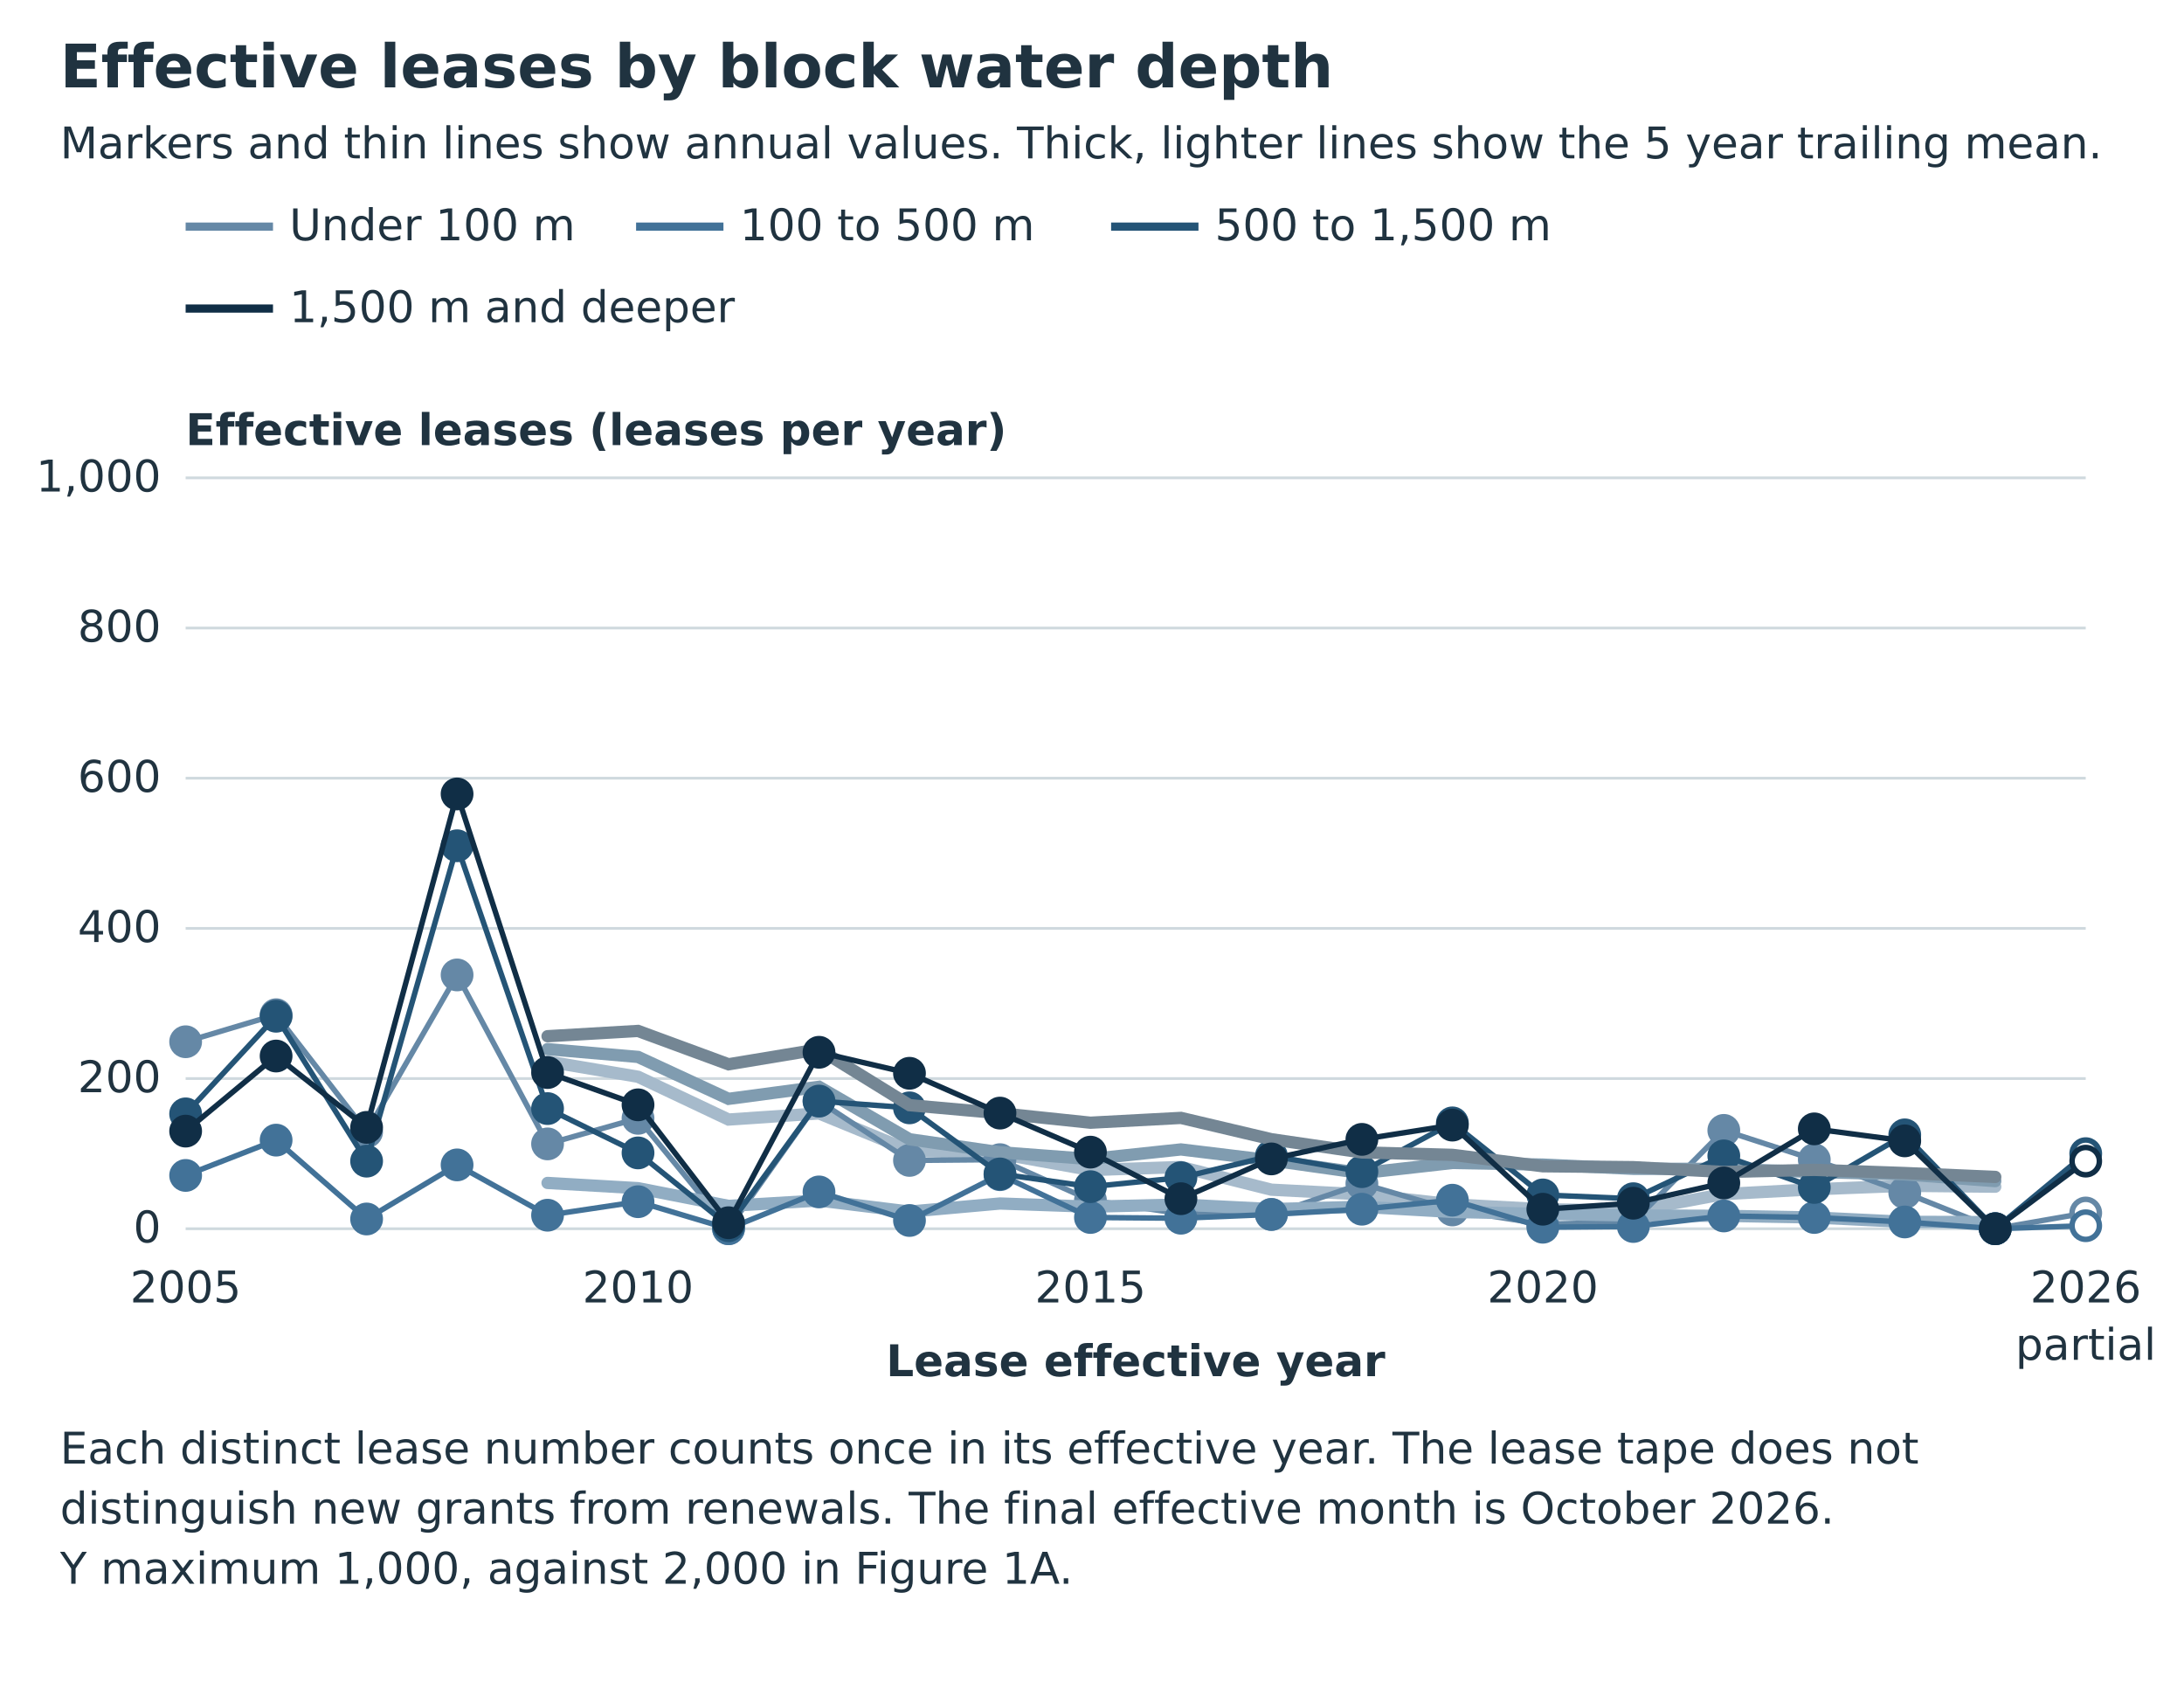
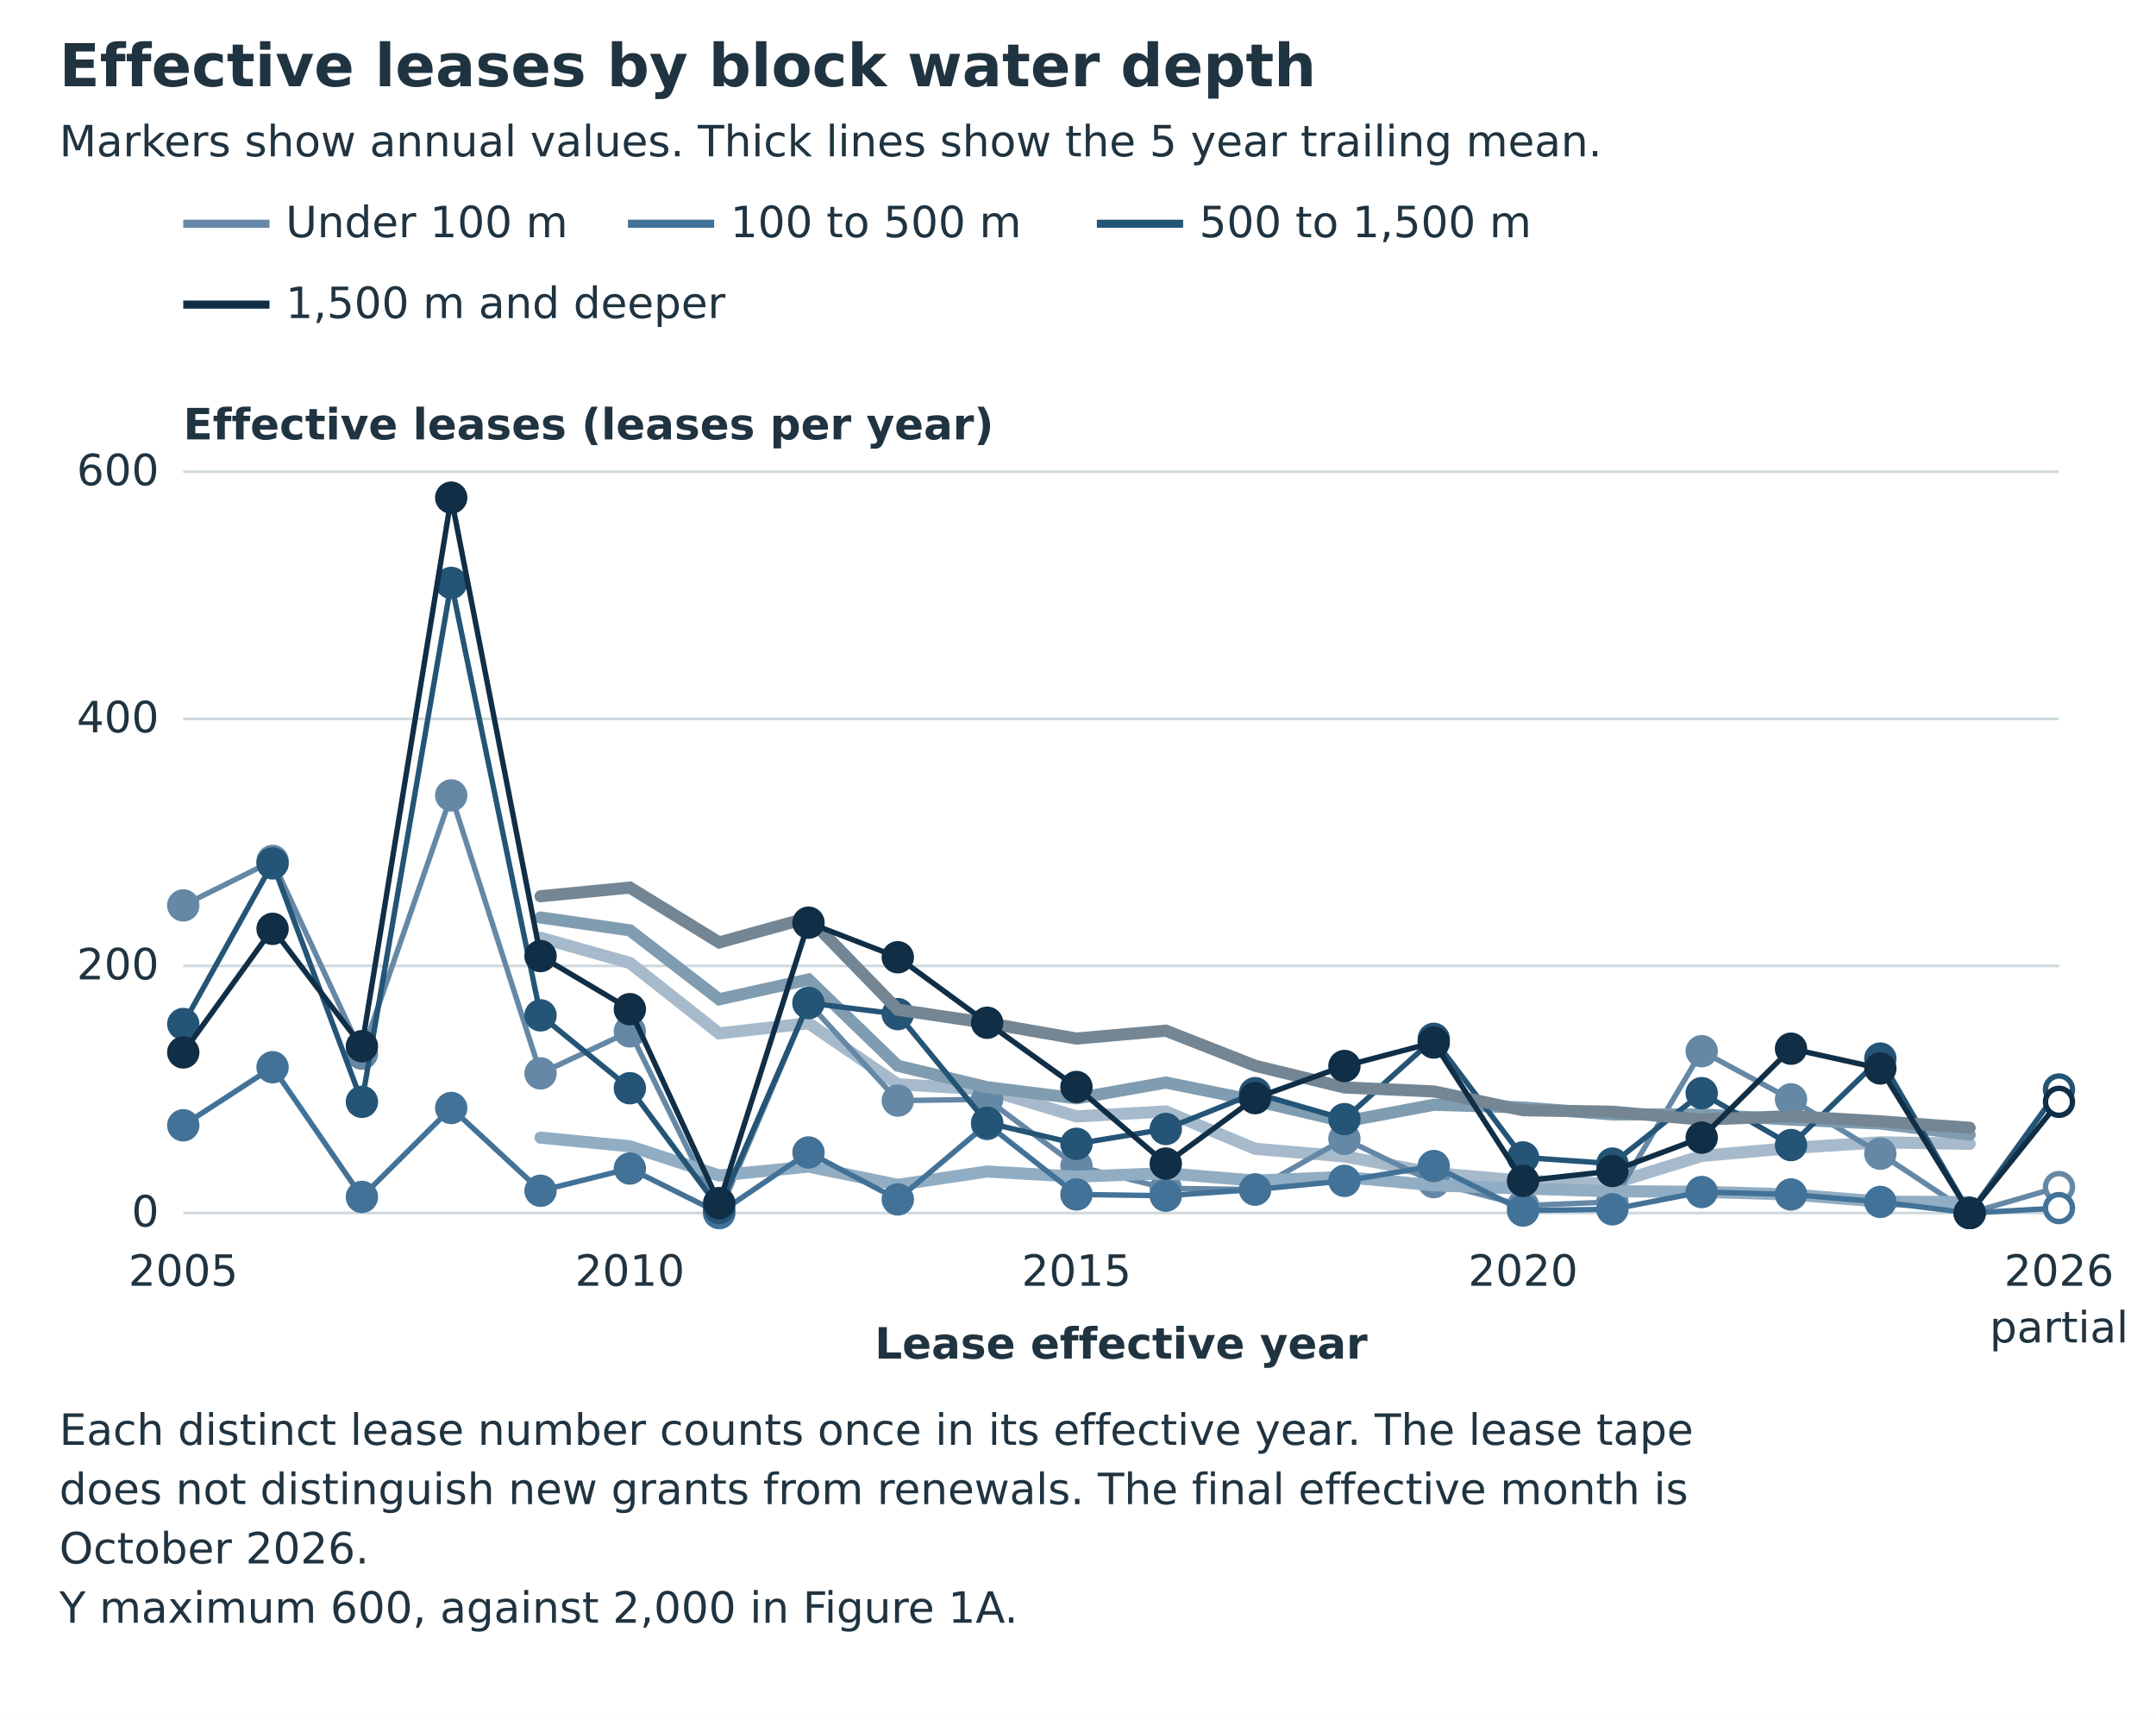
- <svg xmlns="http://www.w3.org/2000/svg" role="img" aria-label="Effective leases by block water depth" font-family="'DejaVu Sans','Segoe UI',Arial,sans-serif" font-size="16" fill="#203340" width="800" height="616" viewBox="0 0 800 616">
-   <rect width="800" height="616" fill="white" />
+ <svg xmlns="http://www.w3.org/2000/svg" role="img" aria-label="Effective leases by block water depth" font-family="'DejaVu Sans','Segoe UI',Arial,sans-serif" font-size="16" fill="#203340" width="800" height="638" viewBox="0 0 800 638">
+   <rect width="800" height="638" fill="white" />
  <text x="22" y="32" font-size="22" font-weight="bold">Effective leases by block water depth</text>
-   <text x="22" y="58">Markers and thin lines show annual values. Thick, lighter lines show the 5 year trailing mean.</text>
+   <text x="22" y="58">Markers show annual values. Thick lines show the 5 year trailing mean.</text>
  <g data-legend="0">
    <rect x="62" y="70" height="27" width="154" fill="white" />
    <line x1="68" y1="83" x2="100" y2="83" stroke="#6588a6" stroke-width="3" />
    <text x="106" y="88">Under 100 m</text>
  </g>
  <g data-legend="1">
    <rect x="227" y="70" height="27" width="163" fill="white" />
    <line x1="233" y1="83" x2="265" y2="83" stroke="#427298" stroke-width="3" />
    <text x="271" y="88">100 to 500 m</text>
  </g>
  <g data-legend="2">
    <rect x="401" y="70" height="27" width="181" fill="white" />
    <line x1="407" y1="83" x2="439" y2="83" stroke="#245476" stroke-width="3" />
    <text x="445" y="88">500 to 1,500 m</text>
  </g>
  <g data-legend="3">
    <rect x="62" y="100" height="27" width="217" fill="white" />
    <line x1="68" y1="113" x2="100" y2="113" stroke="#102e46" stroke-width="3" />
    <text x="106" y="118">1,500 m and deeper</text>
  </g>
  <text x="68" y="163" font-weight="bold">Effective leases (leases per year)</text>
  <line x1="68" x2="764" y1="450.0" y2="450.0" stroke="#cfd9de" />
  <text x="59" y="455.0" text-anchor="end">0</text>
-   <line x1="68" x2="764" y1="395.0" y2="395.0" stroke="#cfd9de" />
-   <text x="59" y="400.0" text-anchor="end">200</text>
-   <line x1="68" x2="764" y1="340.0" y2="340.0" stroke="#cfd9de" />
-   <text x="59" y="345.0" text-anchor="end">400</text>
-   <line x1="68" x2="764" y1="285.0" y2="285.0" stroke="#cfd9de" />
-   <text x="59" y="290.0" text-anchor="end">600</text>
-   <line x1="68" x2="764" y1="230.0" y2="230.0" stroke="#cfd9de" />
-   <text x="59" y="235.0" text-anchor="end">800</text>
+   <line x1="68" x2="764" y1="358.33" y2="358.33" stroke="#cfd9de" />
+   <text x="59" y="363.33" text-anchor="end">200</text>
+   <line x1="68" x2="764" y1="266.67" y2="266.67" stroke="#cfd9de" />
+   <text x="59" y="271.67" text-anchor="end">400</text>
  <line x1="68" x2="764" y1="175.0" y2="175.0" stroke="#cfd9de" />
-   <text x="59" y="180.0" text-anchor="end">1,000</text>
+   <text x="59" y="180.0" text-anchor="end">600</text>
  <text x="68.0" y="477" text-anchor="middle">2005</text>
  <text x="233.71" y="477" text-anchor="middle">2010</text>
  <text x="399.43" y="477" text-anchor="middle">2015</text>
  <text x="565.14" y="477" text-anchor="middle">2020</text>
  <text x="764.0" y="477" text-anchor="middle">2026</text>
  <text x="764" y="498" text-anchor="middle">partial</text>
  <text x="416.0" y="504" text-anchor="middle" font-weight="bold">Lease effective year</text>
  <g data-series="0" data-label="Under 100 m">
-     <path d="M200.57,388.73l0,0 L233.71,394.34 L266.86,410.01 L300.00,407.76 L333.14,421.35 L366.29,422.50 L399.43,428.50 L432.57,427.39 L465.71,435.70 L498.86,437.40 L532.00,441.09 L565.14,442.85 L598.29,443.45 L631.43,437.30 L664.57,435.54 L697.71,434.27 L730.86,434.60" fill="none" stroke="#a6bacb" stroke-width="4.5" stroke-linecap="round" class="trend" />
-     <path d="M68.00,381.52l0,0 L101.14,371.62 L134.29,414.52 L167.43,357.05 L200.57,418.93 L233.71,409.57 L266.86,450.00 L300.00,403.25 L333.14,424.98 L366.29,424.70 L399.43,439.55 L432.57,444.50 L465.71,444.77 L498.86,433.50 L532.00,443.12 L565.14,448.35 L598.29,447.52 L631.43,413.98 L664.57,424.70 L697.71,436.80 L730.86,450.00 L764.00,444.23" fill="none" stroke="#6588a6" stroke-width="2" stroke-linecap="round" class="annual" />
-     <circle cx="68.00" cy="381.52" r="5" stroke="#6588a6" stroke-width="2" fill="#6588a6" data-year="2005" />
-     <circle cx="101.14" cy="371.62" r="5" stroke="#6588a6" stroke-width="2" fill="#6588a6" data-year="2006" />
-     <circle cx="134.29" cy="414.52" r="5" stroke="#6588a6" stroke-width="2" fill="#6588a6" data-year="2007" />
-     <circle cx="167.43" cy="357.05" r="5" stroke="#6588a6" stroke-width="2" fill="#6588a6" data-year="2008" />
-     <circle cx="200.57" cy="418.93" r="5" stroke="#6588a6" stroke-width="2" fill="#6588a6" data-year="2009" />
-     <circle cx="233.71" cy="409.57" r="5" stroke="#6588a6" stroke-width="2" fill="#6588a6" data-year="2010" />
+     <path d="M200.57,347.88l0,0 L233.71,357.23 L266.86,383.36 L300.00,379.60 L333.14,402.24 L366.29,404.17 L399.43,414.16 L432.57,412.32 L465.71,426.17 L498.86,429.01 L532.00,435.15 L565.14,438.08 L598.29,439.09 L631.43,428.82 L664.57,425.89 L697.71,423.78 L730.86,424.33" fill="none" stroke="#a6bacb" stroke-width="4.5" stroke-linecap="round" class="trend" />
+     <path d="M68.00,335.88l0,0 L101.14,319.38 L134.29,390.88 L167.43,295.08 L200.57,398.21 L233.71,382.62 L266.86,450.00 L300.00,372.08 L333.14,408.29 L366.29,407.83 L399.43,432.58 L432.57,440.83 L465.71,441.29 L498.86,422.50 L532.00,438.54 L565.14,447.25 L598.29,445.88 L631.43,389.96 L664.57,407.83 L697.71,428.00 L730.86,450.00 L764.00,440.38" fill="none" stroke="#6588a6" stroke-width="2" stroke-linecap="round" class="annual" />
+     <circle cx="68.00" cy="335.88" r="5" stroke="#6588a6" stroke-width="2" fill="#6588a6" data-year="2005" />
+     <circle cx="101.14" cy="319.38" r="5" stroke="#6588a6" stroke-width="2" fill="#6588a6" data-year="2006" />
+     <circle cx="134.29" cy="390.88" r="5" stroke="#6588a6" stroke-width="2" fill="#6588a6" data-year="2007" />
+     <circle cx="167.43" cy="295.08" r="5" stroke="#6588a6" stroke-width="2" fill="#6588a6" data-year="2008" />
+     <circle cx="200.57" cy="398.21" r="5" stroke="#6588a6" stroke-width="2" fill="#6588a6" data-year="2009" />
+     <circle cx="233.71" cy="382.62" r="5" stroke="#6588a6" stroke-width="2" fill="#6588a6" data-year="2010" />
    <circle cx="266.86" cy="450.00" r="5" stroke="#6588a6" stroke-width="2" fill="#6588a6" data-year="2011" />
-     <circle cx="300.00" cy="403.25" r="5" stroke="#6588a6" stroke-width="2" fill="#6588a6" data-year="2012" />
-     <circle cx="333.14" cy="424.98" r="5" stroke="#6588a6" stroke-width="2" fill="#6588a6" data-year="2013" />
-     <circle cx="366.29" cy="424.70" r="5" stroke="#6588a6" stroke-width="2" fill="#6588a6" data-year="2014" />
-     <circle cx="399.43" cy="439.55" r="5" stroke="#6588a6" stroke-width="2" fill="#6588a6" data-year="2015" />
-     <circle cx="432.57" cy="444.50" r="5" stroke="#6588a6" stroke-width="2" fill="#6588a6" data-year="2016" />
-     <circle cx="465.71" cy="444.77" r="5" stroke="#6588a6" stroke-width="2" fill="#6588a6" data-year="2017" />
-     <circle cx="498.86" cy="433.50" r="5" stroke="#6588a6" stroke-width="2" fill="#6588a6" data-year="2018" />
-     <circle cx="532.00" cy="443.12" r="5" stroke="#6588a6" stroke-width="2" fill="#6588a6" data-year="2019" />
-     <circle cx="565.14" cy="448.35" r="5" stroke="#6588a6" stroke-width="2" fill="#6588a6" data-year="2020" />
-     <circle cx="598.29" cy="447.52" r="5" stroke="#6588a6" stroke-width="2" fill="#6588a6" data-year="2021" />
-     <circle cx="631.43" cy="413.98" r="5" stroke="#6588a6" stroke-width="2" fill="#6588a6" data-year="2022" />
-     <circle cx="664.57" cy="424.70" r="5" stroke="#6588a6" stroke-width="2" fill="#6588a6" data-year="2023" />
-     <circle cx="697.71" cy="436.80" r="5" stroke="#6588a6" stroke-width="2" fill="#6588a6" data-year="2024" />
+     <circle cx="300.00" cy="372.08" r="5" stroke="#6588a6" stroke-width="2" fill="#6588a6" data-year="2012" />
+     <circle cx="333.14" cy="408.29" r="5" stroke="#6588a6" stroke-width="2" fill="#6588a6" data-year="2013" />
+     <circle cx="366.29" cy="407.83" r="5" stroke="#6588a6" stroke-width="2" fill="#6588a6" data-year="2014" />
+     <circle cx="399.43" cy="432.58" r="5" stroke="#6588a6" stroke-width="2" fill="#6588a6" data-year="2015" />
+     <circle cx="432.57" cy="440.83" r="5" stroke="#6588a6" stroke-width="2" fill="#6588a6" data-year="2016" />
+     <circle cx="465.71" cy="441.29" r="5" stroke="#6588a6" stroke-width="2" fill="#6588a6" data-year="2017" />
+     <circle cx="498.86" cy="422.50" r="5" stroke="#6588a6" stroke-width="2" fill="#6588a6" data-year="2018" />
+     <circle cx="532.00" cy="438.54" r="5" stroke="#6588a6" stroke-width="2" fill="#6588a6" data-year="2019" />
+     <circle cx="565.14" cy="447.25" r="5" stroke="#6588a6" stroke-width="2" fill="#6588a6" data-year="2020" />
+     <circle cx="598.29" cy="445.88" r="5" stroke="#6588a6" stroke-width="2" fill="#6588a6" data-year="2021" />
+     <circle cx="631.43" cy="389.96" r="5" stroke="#6588a6" stroke-width="2" fill="#6588a6" data-year="2022" />
+     <circle cx="664.57" cy="407.83" r="5" stroke="#6588a6" stroke-width="2" fill="#6588a6" data-year="2023" />
+     <circle cx="697.71" cy="428.00" r="5" stroke="#6588a6" stroke-width="2" fill="#6588a6" data-year="2024" />
    <circle cx="730.86" cy="450.00" r="5" stroke="#6588a6" stroke-width="2" fill="#6588a6" data-year="2025" />
-     <circle cx="764.00" cy="444.23" r="5" stroke="#6588a6" stroke-width="2" fill="white" data-year="2026" />
+     <circle cx="764.00" cy="440.38" r="5" stroke="#6588a6" stroke-width="2" fill="white" data-year="2026" />
  </g>
  <g data-series="1" data-label="100 to 500 m">
-     <path d="M200.57,433.23l0,0 L233.71,435.15 L266.86,441.64 L300.00,439.66 L333.14,443.73 L366.29,440.76 L399.43,441.92 L432.57,441.14 L465.71,442.80 L498.86,441.97 L532.00,443.84 L565.14,444.56 L598.29,445.16 L631.43,445.27 L664.57,445.88 L697.71,447.47 L730.86,447.58" fill="none" stroke="#91adc3" stroke-width="4.5" stroke-linecap="round" class="trend" />
-     <path d="M68.00,430.48l0,0 L101.14,417.55 L134.29,446.43 L167.43,426.62 L200.57,445.05 L233.71,440.10 L266.86,450.00 L300.00,436.52 L333.14,446.98 L366.29,430.20 L399.43,445.88 L432.57,446.15 L465.71,444.77 L498.86,442.85 L532.00,439.55 L565.14,449.45 L598.29,449.18 L631.43,445.32 L664.57,445.88 L697.71,447.52 L730.86,450.00 L764.00,448.90" fill="none" stroke="#427298" stroke-width="2" stroke-linecap="round" class="annual" />
-     <circle cx="68.00" cy="430.48" r="5" stroke="#427298" stroke-width="2" fill="#427298" data-year="2005" />
-     <circle cx="101.14" cy="417.55" r="5" stroke="#427298" stroke-width="2" fill="#427298" data-year="2006" />
-     <circle cx="134.29" cy="446.43" r="5" stroke="#427298" stroke-width="2" fill="#427298" data-year="2007" />
-     <circle cx="167.43" cy="426.62" r="5" stroke="#427298" stroke-width="2" fill="#427298" data-year="2008" />
-     <circle cx="200.57" cy="445.05" r="5" stroke="#427298" stroke-width="2" fill="#427298" data-year="2009" />
-     <circle cx="233.71" cy="440.10" r="5" stroke="#427298" stroke-width="2" fill="#427298" data-year="2010" />
+     <path d="M200.57,422.04l0,0 L233.71,425.25 L266.86,436.07 L300.00,432.77 L333.14,439.55 L366.29,434.60 L399.43,436.52 L432.57,435.24 L465.71,437.99 L498.86,436.62 L532.00,439.73 L565.14,440.93 L598.29,441.93 L631.43,442.12 L664.57,443.12 L697.71,445.78 L730.86,445.97" fill="none" stroke="#91adc3" stroke-width="4.5" stroke-linecap="round" class="trend" />
+     <path d="M68.00,417.46l0,0 L101.14,395.92 L134.29,444.04 L167.43,411.04 L200.57,441.75 L233.71,433.50 L266.86,450.00 L300.00,427.54 L333.14,444.96 L366.29,417.00 L399.43,443.12 L432.57,443.58 L465.71,441.29 L498.86,438.08 L532.00,432.58 L565.14,449.08 L598.29,448.62 L631.43,442.21 L664.57,443.12 L697.71,445.88 L730.86,450.00 L764.00,448.17" fill="none" stroke="#427298" stroke-width="2" stroke-linecap="round" class="annual" />
+     <circle cx="68.00" cy="417.46" r="5" stroke="#427298" stroke-width="2" fill="#427298" data-year="2005" />
+     <circle cx="101.14" cy="395.92" r="5" stroke="#427298" stroke-width="2" fill="#427298" data-year="2006" />
+     <circle cx="134.29" cy="444.04" r="5" stroke="#427298" stroke-width="2" fill="#427298" data-year="2007" />
+     <circle cx="167.43" cy="411.04" r="5" stroke="#427298" stroke-width="2" fill="#427298" data-year="2008" />
+     <circle cx="200.57" cy="441.75" r="5" stroke="#427298" stroke-width="2" fill="#427298" data-year="2009" />
+     <circle cx="233.71" cy="433.50" r="5" stroke="#427298" stroke-width="2" fill="#427298" data-year="2010" />
    <circle cx="266.86" cy="450.00" r="5" stroke="#427298" stroke-width="2" fill="#427298" data-year="2011" />
-     <circle cx="300.00" cy="436.52" r="5" stroke="#427298" stroke-width="2" fill="#427298" data-year="2012" />
-     <circle cx="333.14" cy="446.98" r="5" stroke="#427298" stroke-width="2" fill="#427298" data-year="2013" />
-     <circle cx="366.29" cy="430.20" r="5" stroke="#427298" stroke-width="2" fill="#427298" data-year="2014" />
-     <circle cx="399.43" cy="445.88" r="5" stroke="#427298" stroke-width="2" fill="#427298" data-year="2015" />
-     <circle cx="432.57" cy="446.15" r="5" stroke="#427298" stroke-width="2" fill="#427298" data-year="2016" />
-     <circle cx="465.71" cy="444.77" r="5" stroke="#427298" stroke-width="2" fill="#427298" data-year="2017" />
-     <circle cx="498.86" cy="442.85" r="5" stroke="#427298" stroke-width="2" fill="#427298" data-year="2018" />
-     <circle cx="532.00" cy="439.55" r="5" stroke="#427298" stroke-width="2" fill="#427298" data-year="2019" />
-     <circle cx="565.14" cy="449.45" r="5" stroke="#427298" stroke-width="2" fill="#427298" data-year="2020" />
-     <circle cx="598.29" cy="449.18" r="5" stroke="#427298" stroke-width="2" fill="#427298" data-year="2021" />
-     <circle cx="631.43" cy="445.32" r="5" stroke="#427298" stroke-width="2" fill="#427298" data-year="2022" />
-     <circle cx="664.57" cy="445.88" r="5" stroke="#427298" stroke-width="2" fill="#427298" data-year="2023" />
-     <circle cx="697.71" cy="447.52" r="5" stroke="#427298" stroke-width="2" fill="#427298" data-year="2024" />
+     <circle cx="300.00" cy="427.54" r="5" stroke="#427298" stroke-width="2" fill="#427298" data-year="2012" />
+     <circle cx="333.14" cy="444.96" r="5" stroke="#427298" stroke-width="2" fill="#427298" data-year="2013" />
+     <circle cx="366.29" cy="417.00" r="5" stroke="#427298" stroke-width="2" fill="#427298" data-year="2014" />
+     <circle cx="399.43" cy="443.12" r="5" stroke="#427298" stroke-width="2" fill="#427298" data-year="2015" />
+     <circle cx="432.57" cy="443.58" r="5" stroke="#427298" stroke-width="2" fill="#427298" data-year="2016" />
+     <circle cx="465.71" cy="441.29" r="5" stroke="#427298" stroke-width="2" fill="#427298" data-year="2017" />
+     <circle cx="498.86" cy="438.08" r="5" stroke="#427298" stroke-width="2" fill="#427298" data-year="2018" />
+     <circle cx="532.00" cy="432.58" r="5" stroke="#427298" stroke-width="2" fill="#427298" data-year="2019" />
+     <circle cx="565.14" cy="449.08" r="5" stroke="#427298" stroke-width="2" fill="#427298" data-year="2020" />
+     <circle cx="598.29" cy="448.62" r="5" stroke="#427298" stroke-width="2" fill="#427298" data-year="2021" />
+     <circle cx="631.43" cy="442.21" r="5" stroke="#427298" stroke-width="2" fill="#427298" data-year="2022" />
+     <circle cx="664.57" cy="443.12" r="5" stroke="#427298" stroke-width="2" fill="#427298" data-year="2023" />
+     <circle cx="697.71" cy="445.88" r="5" stroke="#427298" stroke-width="2" fill="#427298" data-year="2024" />
    <circle cx="730.86" cy="450.00" r="5" stroke="#427298" stroke-width="2" fill="#427298" data-year="2025" />
-     <circle cx="764.00" cy="448.90" r="5" stroke="#427298" stroke-width="2" fill="white" data-year="2026" />
+     <circle cx="764.00" cy="448.17" r="5" stroke="#427298" stroke-width="2" fill="white" data-year="2026" />
  </g>
  <g data-series="2" data-label="500 to 1,500 m">
-     <path d="M200.57,384.22l0,0 L233.71,387.08 L266.86,402.43 L300.00,398.02 L333.14,417.22 L366.29,422.00 L399.43,424.48 L432.57,420.96 L465.71,424.98 L498.86,429.65 L532.00,425.91 L565.14,426.51 L598.29,428.06 L631.43,428.06 L664.57,429.21 L697.71,430.09 L730.86,432.56" fill="none" stroke="#809cb0" stroke-width="4.5" stroke-linecap="round" class="trend" />
-     <path d="M68.00,407.93l0,0 L101.14,372.18 L134.29,425.25 L167.43,309.75 L200.57,406.00 L233.71,422.23 L266.86,448.90 L300.00,403.25 L333.14,405.73 L366.29,429.93 L399.43,434.60 L432.57,431.30 L465.71,423.32 L498.86,429.10 L532.00,411.23 L565.14,437.62 L598.29,439.00 L631.43,423.32 L664.57,434.88 L697.71,415.62 L730.86,450.00 L764.00,422.50" fill="none" stroke="#245476" stroke-width="2" stroke-linecap="round" class="annual" />
-     <circle cx="68.00" cy="407.93" r="5" stroke="#245476" stroke-width="2" fill="#245476" data-year="2005" />
-     <circle cx="101.14" cy="372.18" r="5" stroke="#245476" stroke-width="2" fill="#245476" data-year="2006" />
-     <circle cx="134.29" cy="425.25" r="5" stroke="#245476" stroke-width="2" fill="#245476" data-year="2007" />
-     <circle cx="167.43" cy="309.75" r="5" stroke="#245476" stroke-width="2" fill="#245476" data-year="2008" />
-     <circle cx="200.57" cy="406.00" r="5" stroke="#245476" stroke-width="2" fill="#245476" data-year="2009" />
-     <circle cx="233.71" cy="422.23" r="5" stroke="#245476" stroke-width="2" fill="#245476" data-year="2010" />
-     <circle cx="266.86" cy="448.90" r="5" stroke="#245476" stroke-width="2" fill="#245476" data-year="2011" />
-     <circle cx="300.00" cy="403.25" r="5" stroke="#245476" stroke-width="2" fill="#245476" data-year="2012" />
-     <circle cx="333.14" cy="405.73" r="5" stroke="#245476" stroke-width="2" fill="#245476" data-year="2013" />
-     <circle cx="366.29" cy="429.93" r="5" stroke="#245476" stroke-width="2" fill="#245476" data-year="2014" />
-     <circle cx="399.43" cy="434.60" r="5" stroke="#245476" stroke-width="2" fill="#245476" data-year="2015" />
-     <circle cx="432.57" cy="431.30" r="5" stroke="#245476" stroke-width="2" fill="#245476" data-year="2016" />
-     <circle cx="465.71" cy="423.32" r="5" stroke="#245476" stroke-width="2" fill="#245476" data-year="2017" />
-     <circle cx="498.86" cy="429.10" r="5" stroke="#245476" stroke-width="2" fill="#245476" data-year="2018" />
-     <circle cx="532.00" cy="411.23" r="5" stroke="#245476" stroke-width="2" fill="#245476" data-year="2019" />
-     <circle cx="565.14" cy="437.62" r="5" stroke="#245476" stroke-width="2" fill="#245476" data-year="2020" />
-     <circle cx="598.29" cy="439.00" r="5" stroke="#245476" stroke-width="2" fill="#245476" data-year="2021" />
-     <circle cx="631.43" cy="423.32" r="5" stroke="#245476" stroke-width="2" fill="#245476" data-year="2022" />
-     <circle cx="664.57" cy="434.88" r="5" stroke="#245476" stroke-width="2" fill="#245476" data-year="2023" />
-     <circle cx="697.71" cy="415.62" r="5" stroke="#245476" stroke-width="2" fill="#245476" data-year="2024" />
+     <path d="M200.57,340.37l0,0 L233.71,345.13 L266.86,370.71 L300.00,363.38 L333.14,395.37 L366.29,403.34 L399.43,407.47 L432.57,401.60 L465.71,408.29 L498.86,416.08 L532.00,409.85 L565.14,410.86 L598.29,413.43 L631.43,413.43 L664.57,415.35 L697.71,416.82 L730.86,420.94" fill="none" stroke="#809cb0" stroke-width="4.5" stroke-linecap="round" class="trend" />
+     <path d="M68.00,379.88l0,0 L101.14,320.29 L134.29,408.75 L167.43,216.25 L200.57,376.67 L233.71,403.71 L266.86,448.17 L300.00,372.08 L333.14,376.21 L366.29,416.54 L399.43,424.33 L432.57,418.83 L465.71,405.54 L498.86,415.17 L532.00,385.38 L565.14,429.38 L598.29,431.67 L631.43,405.54 L664.57,424.79 L697.71,392.71 L730.86,450.00 L764.00,404.17" fill="none" stroke="#245476" stroke-width="2" stroke-linecap="round" class="annual" />
+     <circle cx="68.00" cy="379.88" r="5" stroke="#245476" stroke-width="2" fill="#245476" data-year="2005" />
+     <circle cx="101.14" cy="320.29" r="5" stroke="#245476" stroke-width="2" fill="#245476" data-year="2006" />
+     <circle cx="134.29" cy="408.75" r="5" stroke="#245476" stroke-width="2" fill="#245476" data-year="2007" />
+     <circle cx="167.43" cy="216.25" r="5" stroke="#245476" stroke-width="2" fill="#245476" data-year="2008" />
+     <circle cx="200.57" cy="376.67" r="5" stroke="#245476" stroke-width="2" fill="#245476" data-year="2009" />
+     <circle cx="233.71" cy="403.71" r="5" stroke="#245476" stroke-width="2" fill="#245476" data-year="2010" />
+     <circle cx="266.86" cy="448.17" r="5" stroke="#245476" stroke-width="2" fill="#245476" data-year="2011" />
+     <circle cx="300.00" cy="372.08" r="5" stroke="#245476" stroke-width="2" fill="#245476" data-year="2012" />
+     <circle cx="333.14" cy="376.21" r="5" stroke="#245476" stroke-width="2" fill="#245476" data-year="2013" />
+     <circle cx="366.29" cy="416.54" r="5" stroke="#245476" stroke-width="2" fill="#245476" data-year="2014" />
+     <circle cx="399.43" cy="424.33" r="5" stroke="#245476" stroke-width="2" fill="#245476" data-year="2015" />
+     <circle cx="432.57" cy="418.83" r="5" stroke="#245476" stroke-width="2" fill="#245476" data-year="2016" />
+     <circle cx="465.71" cy="405.54" r="5" stroke="#245476" stroke-width="2" fill="#245476" data-year="2017" />
+     <circle cx="498.86" cy="415.17" r="5" stroke="#245476" stroke-width="2" fill="#245476" data-year="2018" />
+     <circle cx="532.00" cy="385.38" r="5" stroke="#245476" stroke-width="2" fill="#245476" data-year="2019" />
+     <circle cx="565.14" cy="429.38" r="5" stroke="#245476" stroke-width="2" fill="#245476" data-year="2020" />
+     <circle cx="598.29" cy="431.67" r="5" stroke="#245476" stroke-width="2" fill="#245476" data-year="2021" />
+     <circle cx="631.43" cy="405.54" r="5" stroke="#245476" stroke-width="2" fill="#245476" data-year="2022" />
+     <circle cx="664.57" cy="424.79" r="5" stroke="#245476" stroke-width="2" fill="#245476" data-year="2023" />
+     <circle cx="697.71" cy="392.71" r="5" stroke="#245476" stroke-width="2" fill="#245476" data-year="2024" />
    <circle cx="730.86" cy="450.00" r="5" stroke="#245476" stroke-width="2" fill="#245476" data-year="2025" />
-     <circle cx="764.00" cy="422.50" r="5" stroke="#245476" stroke-width="2" fill="white" data-year="2026" />
+     <circle cx="764.00" cy="404.17" r="5" stroke="#245476" stroke-width="2" fill="white" data-year="2026" />
  </g>
  <g data-series="3" data-label="1,500 m and deeper">
-     <path d="M200.57,379.49l0,0 L233.71,377.56 L266.86,389.77 L300.00,384.27 L333.14,404.74 L366.29,407.70 L399.43,411.17 L432.57,409.41 L465.71,417.22 L498.86,422.06 L532.00,422.94 L565.14,427.12 L598.29,427.45 L631.43,429.21 L664.57,428.44 L697.71,429.60 L730.86,431.02" fill="none" stroke="#748694" stroke-width="4.5" stroke-linecap="round" class="trend" />
-     <path d="M68.00,414.25l0,0 L101.14,386.75 L134.29,412.88 L167.43,290.77 L200.57,392.80 L233.71,404.62 L266.86,447.80 L300.00,385.38 L333.14,393.07 L366.29,407.65 L399.43,421.95 L432.57,439.00 L465.71,424.43 L498.86,417.27 L532.00,412.05 L565.14,442.85 L598.29,440.65 L631.43,433.23 L664.57,413.43 L697.71,417.82 L730.86,450.00 L764.00,425.25" fill="none" stroke="#102e46" stroke-width="2" stroke-linecap="round" class="annual" />
-     <circle cx="68.00" cy="414.25" r="5" stroke="#102e46" stroke-width="2" fill="#102e46" data-year="2005" />
-     <circle cx="101.14" cy="386.75" r="5" stroke="#102e46" stroke-width="2" fill="#102e46" data-year="2006" />
-     <circle cx="134.29" cy="412.88" r="5" stroke="#102e46" stroke-width="2" fill="#102e46" data-year="2007" />
-     <circle cx="167.43" cy="290.77" r="5" stroke="#102e46" stroke-width="2" fill="#102e46" data-year="2008" />
-     <circle cx="200.57" cy="392.80" r="5" stroke="#102e46" stroke-width="2" fill="#102e46" data-year="2009" />
-     <circle cx="233.71" cy="404.62" r="5" stroke="#102e46" stroke-width="2" fill="#102e46" data-year="2010" />
-     <circle cx="266.86" cy="447.80" r="5" stroke="#102e46" stroke-width="2" fill="#102e46" data-year="2011" />
-     <circle cx="300.00" cy="385.38" r="5" stroke="#102e46" stroke-width="2" fill="#102e46" data-year="2012" />
-     <circle cx="333.14" cy="393.07" r="5" stroke="#102e46" stroke-width="2" fill="#102e46" data-year="2013" />
-     <circle cx="366.29" cy="407.65" r="5" stroke="#102e46" stroke-width="2" fill="#102e46" data-year="2014" />
-     <circle cx="399.43" cy="421.95" r="5" stroke="#102e46" stroke-width="2" fill="#102e46" data-year="2015" />
-     <circle cx="432.57" cy="439.00" r="5" stroke="#102e46" stroke-width="2" fill="#102e46" data-year="2016" />
-     <circle cx="465.71" cy="424.43" r="5" stroke="#102e46" stroke-width="2" fill="#102e46" data-year="2017" />
-     <circle cx="498.86" cy="417.27" r="5" stroke="#102e46" stroke-width="2" fill="#102e46" data-year="2018" />
-     <circle cx="532.00" cy="412.05" r="5" stroke="#102e46" stroke-width="2" fill="#102e46" data-year="2019" />
-     <circle cx="565.14" cy="442.85" r="5" stroke="#102e46" stroke-width="2" fill="#102e46" data-year="2020" />
-     <circle cx="598.29" cy="440.65" r="5" stroke="#102e46" stroke-width="2" fill="#102e46" data-year="2021" />
-     <circle cx="631.43" cy="433.23" r="5" stroke="#102e46" stroke-width="2" fill="#102e46" data-year="2022" />
-     <circle cx="664.57" cy="413.43" r="5" stroke="#102e46" stroke-width="2" fill="#102e46" data-year="2023" />
-     <circle cx="697.71" cy="417.82" r="5" stroke="#102e46" stroke-width="2" fill="#102e46" data-year="2024" />
+     <path d="M200.57,332.48l0,0 L233.71,329.27 L266.86,349.62 L300.00,340.46 L333.14,374.56 L366.29,379.51 L399.43,385.28 L432.57,382.35 L465.71,395.37 L498.86,403.43 L532.00,404.90 L565.14,411.87 L598.29,412.42 L631.43,415.35 L664.57,414.07 L697.71,415.99 L730.86,418.38" fill="none" stroke="#748694" stroke-width="4.5" stroke-linecap="round" class="trend" />
+     <path d="M68.00,390.42l0,0 L101.14,344.58 L134.29,388.12 L167.43,184.62 L200.57,354.67 L233.71,374.38 L266.86,446.33 L300.00,342.29 L333.14,355.12 L366.29,379.42 L399.43,403.25 L432.57,431.67 L465.71,407.38 L498.86,395.46 L532.00,386.75 L565.14,438.08 L598.29,434.42 L631.43,422.04 L664.57,389.04 L697.71,396.38 L730.86,450.00 L764.00,408.75" fill="none" stroke="#102e46" stroke-width="2" stroke-linecap="round" class="annual" />
+     <circle cx="68.00" cy="390.42" r="5" stroke="#102e46" stroke-width="2" fill="#102e46" data-year="2005" />
+     <circle cx="101.14" cy="344.58" r="5" stroke="#102e46" stroke-width="2" fill="#102e46" data-year="2006" />
+     <circle cx="134.29" cy="388.12" r="5" stroke="#102e46" stroke-width="2" fill="#102e46" data-year="2007" />
+     <circle cx="167.43" cy="184.62" r="5" stroke="#102e46" stroke-width="2" fill="#102e46" data-year="2008" />
+     <circle cx="200.57" cy="354.67" r="5" stroke="#102e46" stroke-width="2" fill="#102e46" data-year="2009" />
+     <circle cx="233.71" cy="374.38" r="5" stroke="#102e46" stroke-width="2" fill="#102e46" data-year="2010" />
+     <circle cx="266.86" cy="446.33" r="5" stroke="#102e46" stroke-width="2" fill="#102e46" data-year="2011" />
+     <circle cx="300.00" cy="342.29" r="5" stroke="#102e46" stroke-width="2" fill="#102e46" data-year="2012" />
+     <circle cx="333.14" cy="355.12" r="5" stroke="#102e46" stroke-width="2" fill="#102e46" data-year="2013" />
+     <circle cx="366.29" cy="379.42" r="5" stroke="#102e46" stroke-width="2" fill="#102e46" data-year="2014" />
+     <circle cx="399.43" cy="403.25" r="5" stroke="#102e46" stroke-width="2" fill="#102e46" data-year="2015" />
+     <circle cx="432.57" cy="431.67" r="5" stroke="#102e46" stroke-width="2" fill="#102e46" data-year="2016" />
+     <circle cx="465.71" cy="407.38" r="5" stroke="#102e46" stroke-width="2" fill="#102e46" data-year="2017" />
+     <circle cx="498.86" cy="395.46" r="5" stroke="#102e46" stroke-width="2" fill="#102e46" data-year="2018" />
+     <circle cx="532.00" cy="386.75" r="5" stroke="#102e46" stroke-width="2" fill="#102e46" data-year="2019" />
+     <circle cx="565.14" cy="438.08" r="5" stroke="#102e46" stroke-width="2" fill="#102e46" data-year="2020" />
+     <circle cx="598.29" cy="434.42" r="5" stroke="#102e46" stroke-width="2" fill="#102e46" data-year="2021" />
+     <circle cx="631.43" cy="422.04" r="5" stroke="#102e46" stroke-width="2" fill="#102e46" data-year="2022" />
+     <circle cx="664.57" cy="389.04" r="5" stroke="#102e46" stroke-width="2" fill="#102e46" data-year="2023" />
+     <circle cx="697.71" cy="396.38" r="5" stroke="#102e46" stroke-width="2" fill="#102e46" data-year="2024" />
    <circle cx="730.86" cy="450.00" r="5" stroke="#102e46" stroke-width="2" fill="#102e46" data-year="2025" />
-     <circle cx="764.00" cy="425.25" r="5" stroke="#102e46" stroke-width="2" fill="white" data-year="2026" />
+     <circle cx="764.00" cy="408.75" r="5" stroke="#102e46" stroke-width="2" fill="white" data-year="2026" />
  </g>
-   <text x="22" y="536">Each distinct lease number counts once in its effective year. The lease tape does not</text>
-   <text x="22" y="558">distinguish new grants from renewals. The final effective month is October 2026.</text>
-   <text x="22" y="580">Y maximum 1,000, against 2,000 in Figure 1A.</text>
+   <text x="22" y="536">Each distinct lease number counts once in its effective year. The lease tape</text>
+   <text x="22" y="558">does not distinguish new grants from renewals. The final effective month is</text>
+   <text x="22" y="580">October 2026.</text>
+   <text x="22" y="602">Y maximum 600, against 2,000 in Figure 1A.</text>
</svg>
